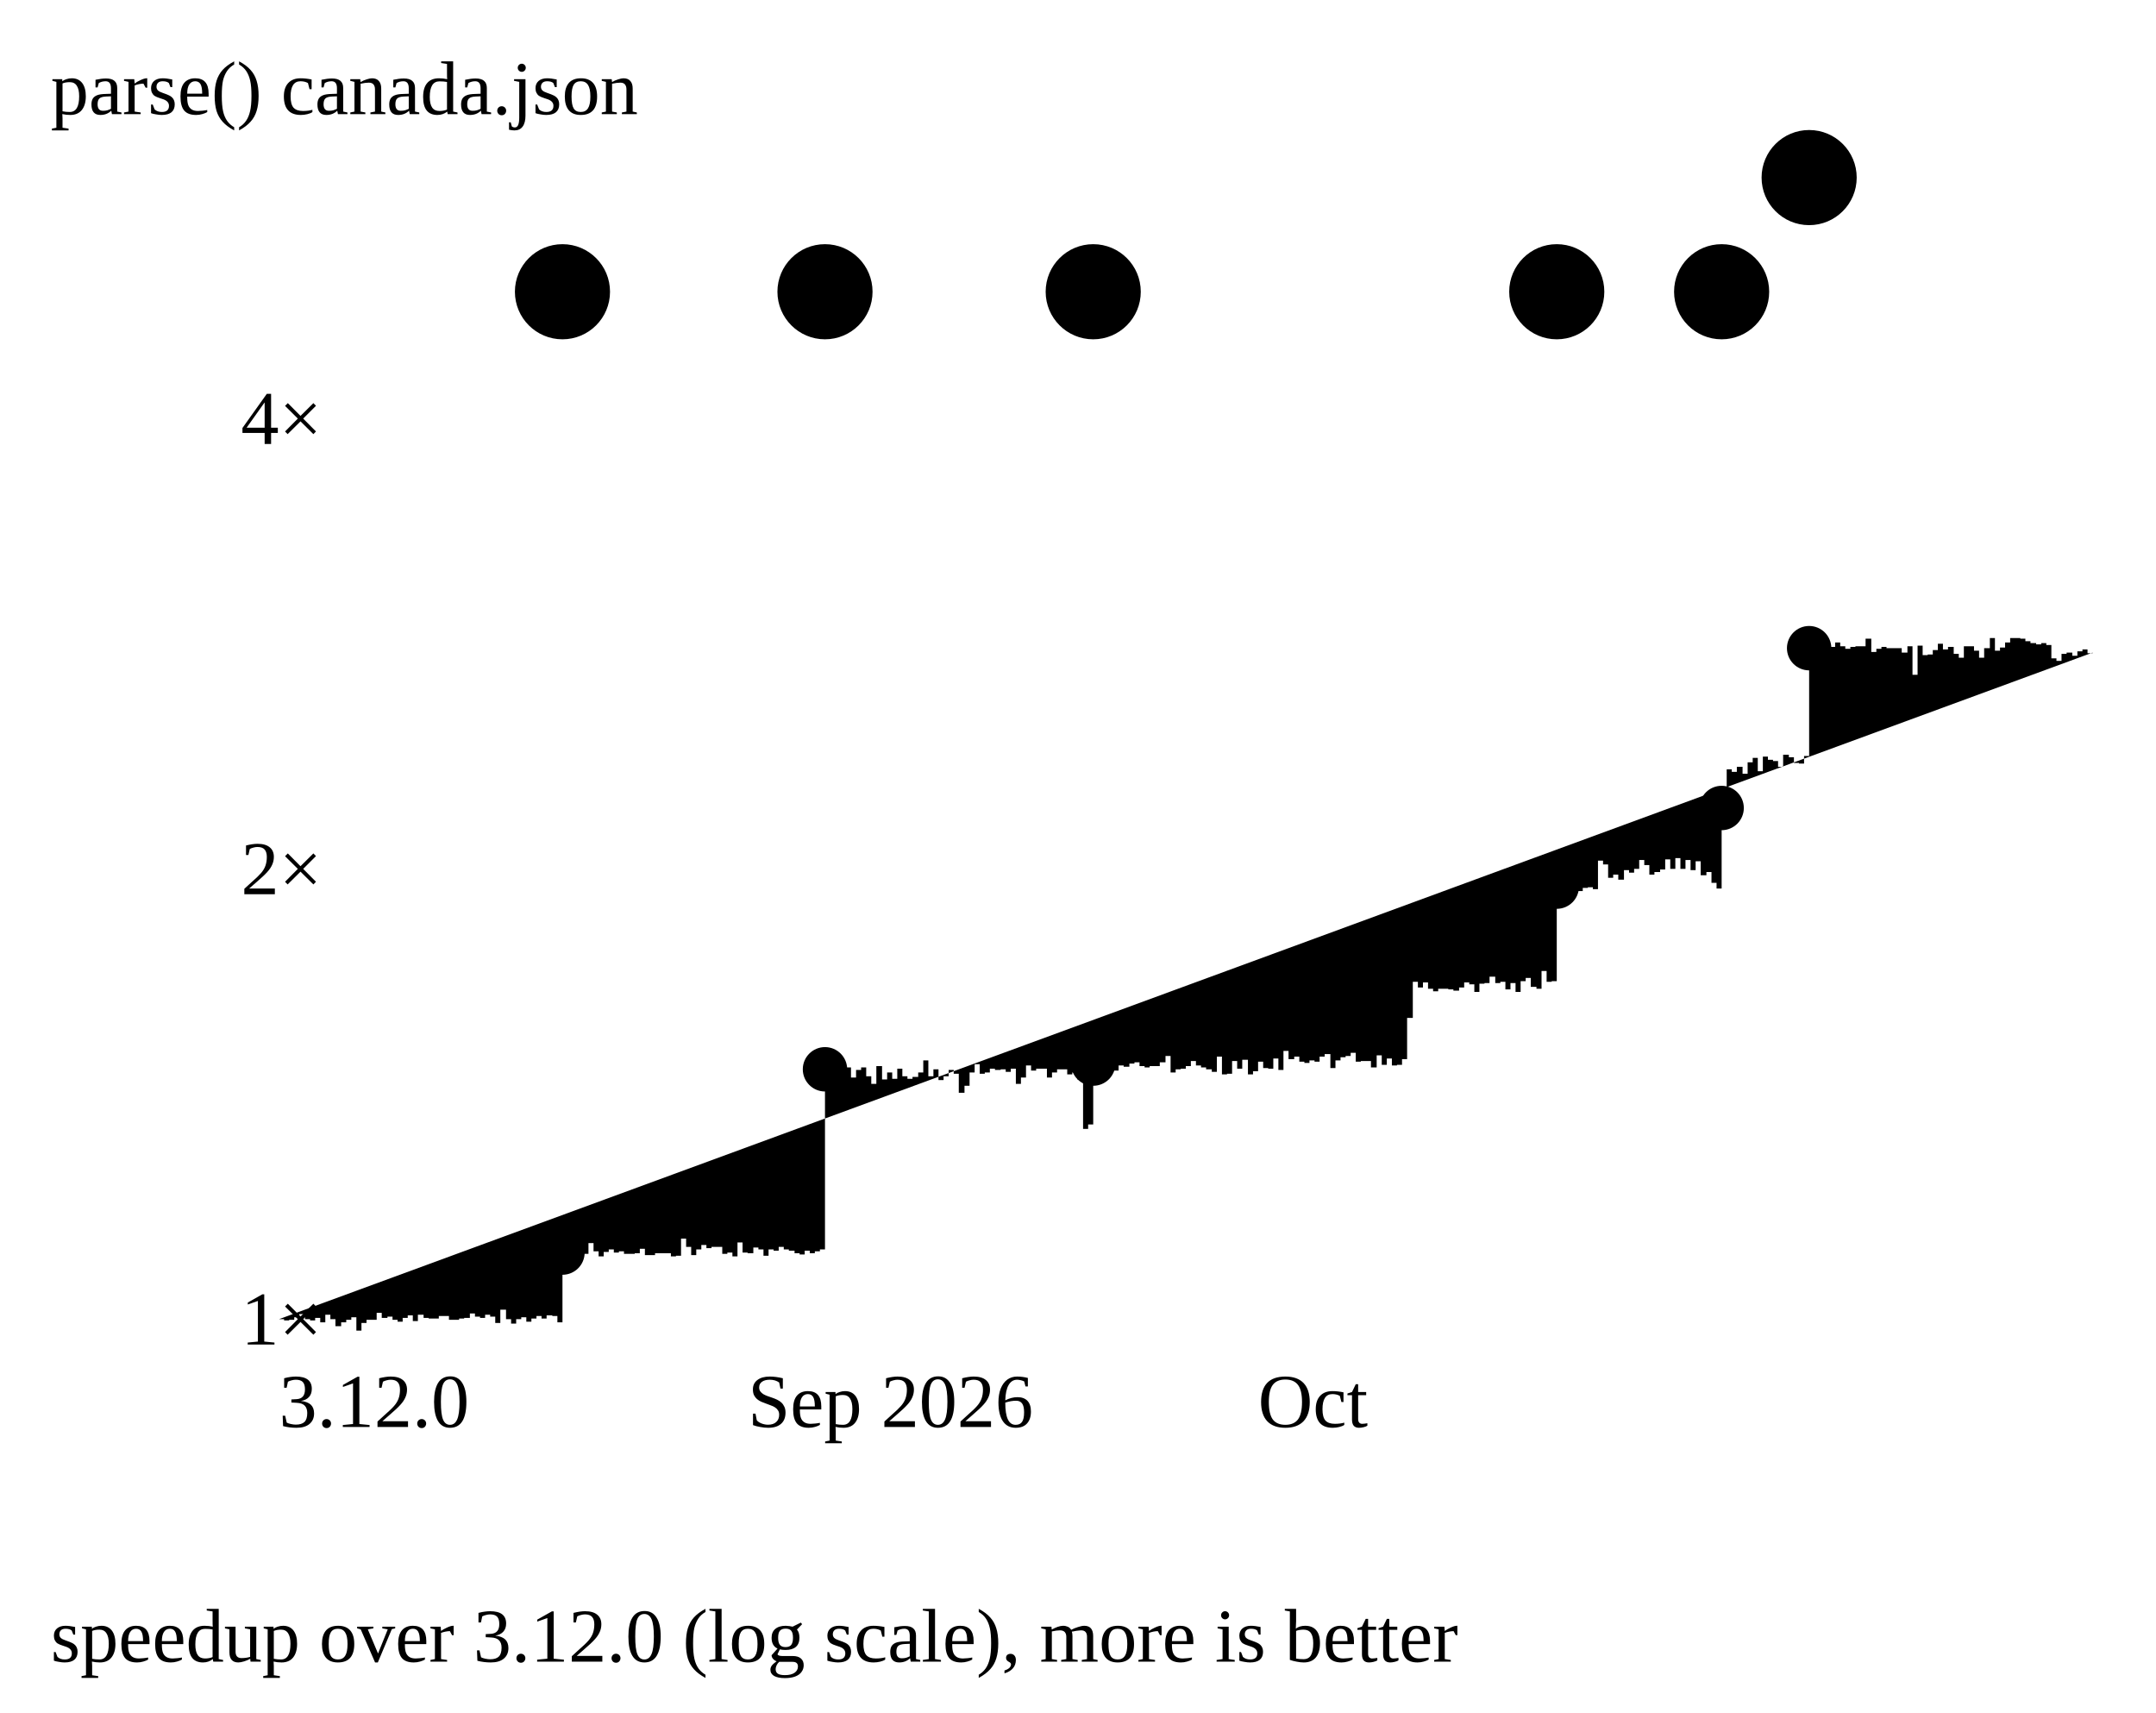
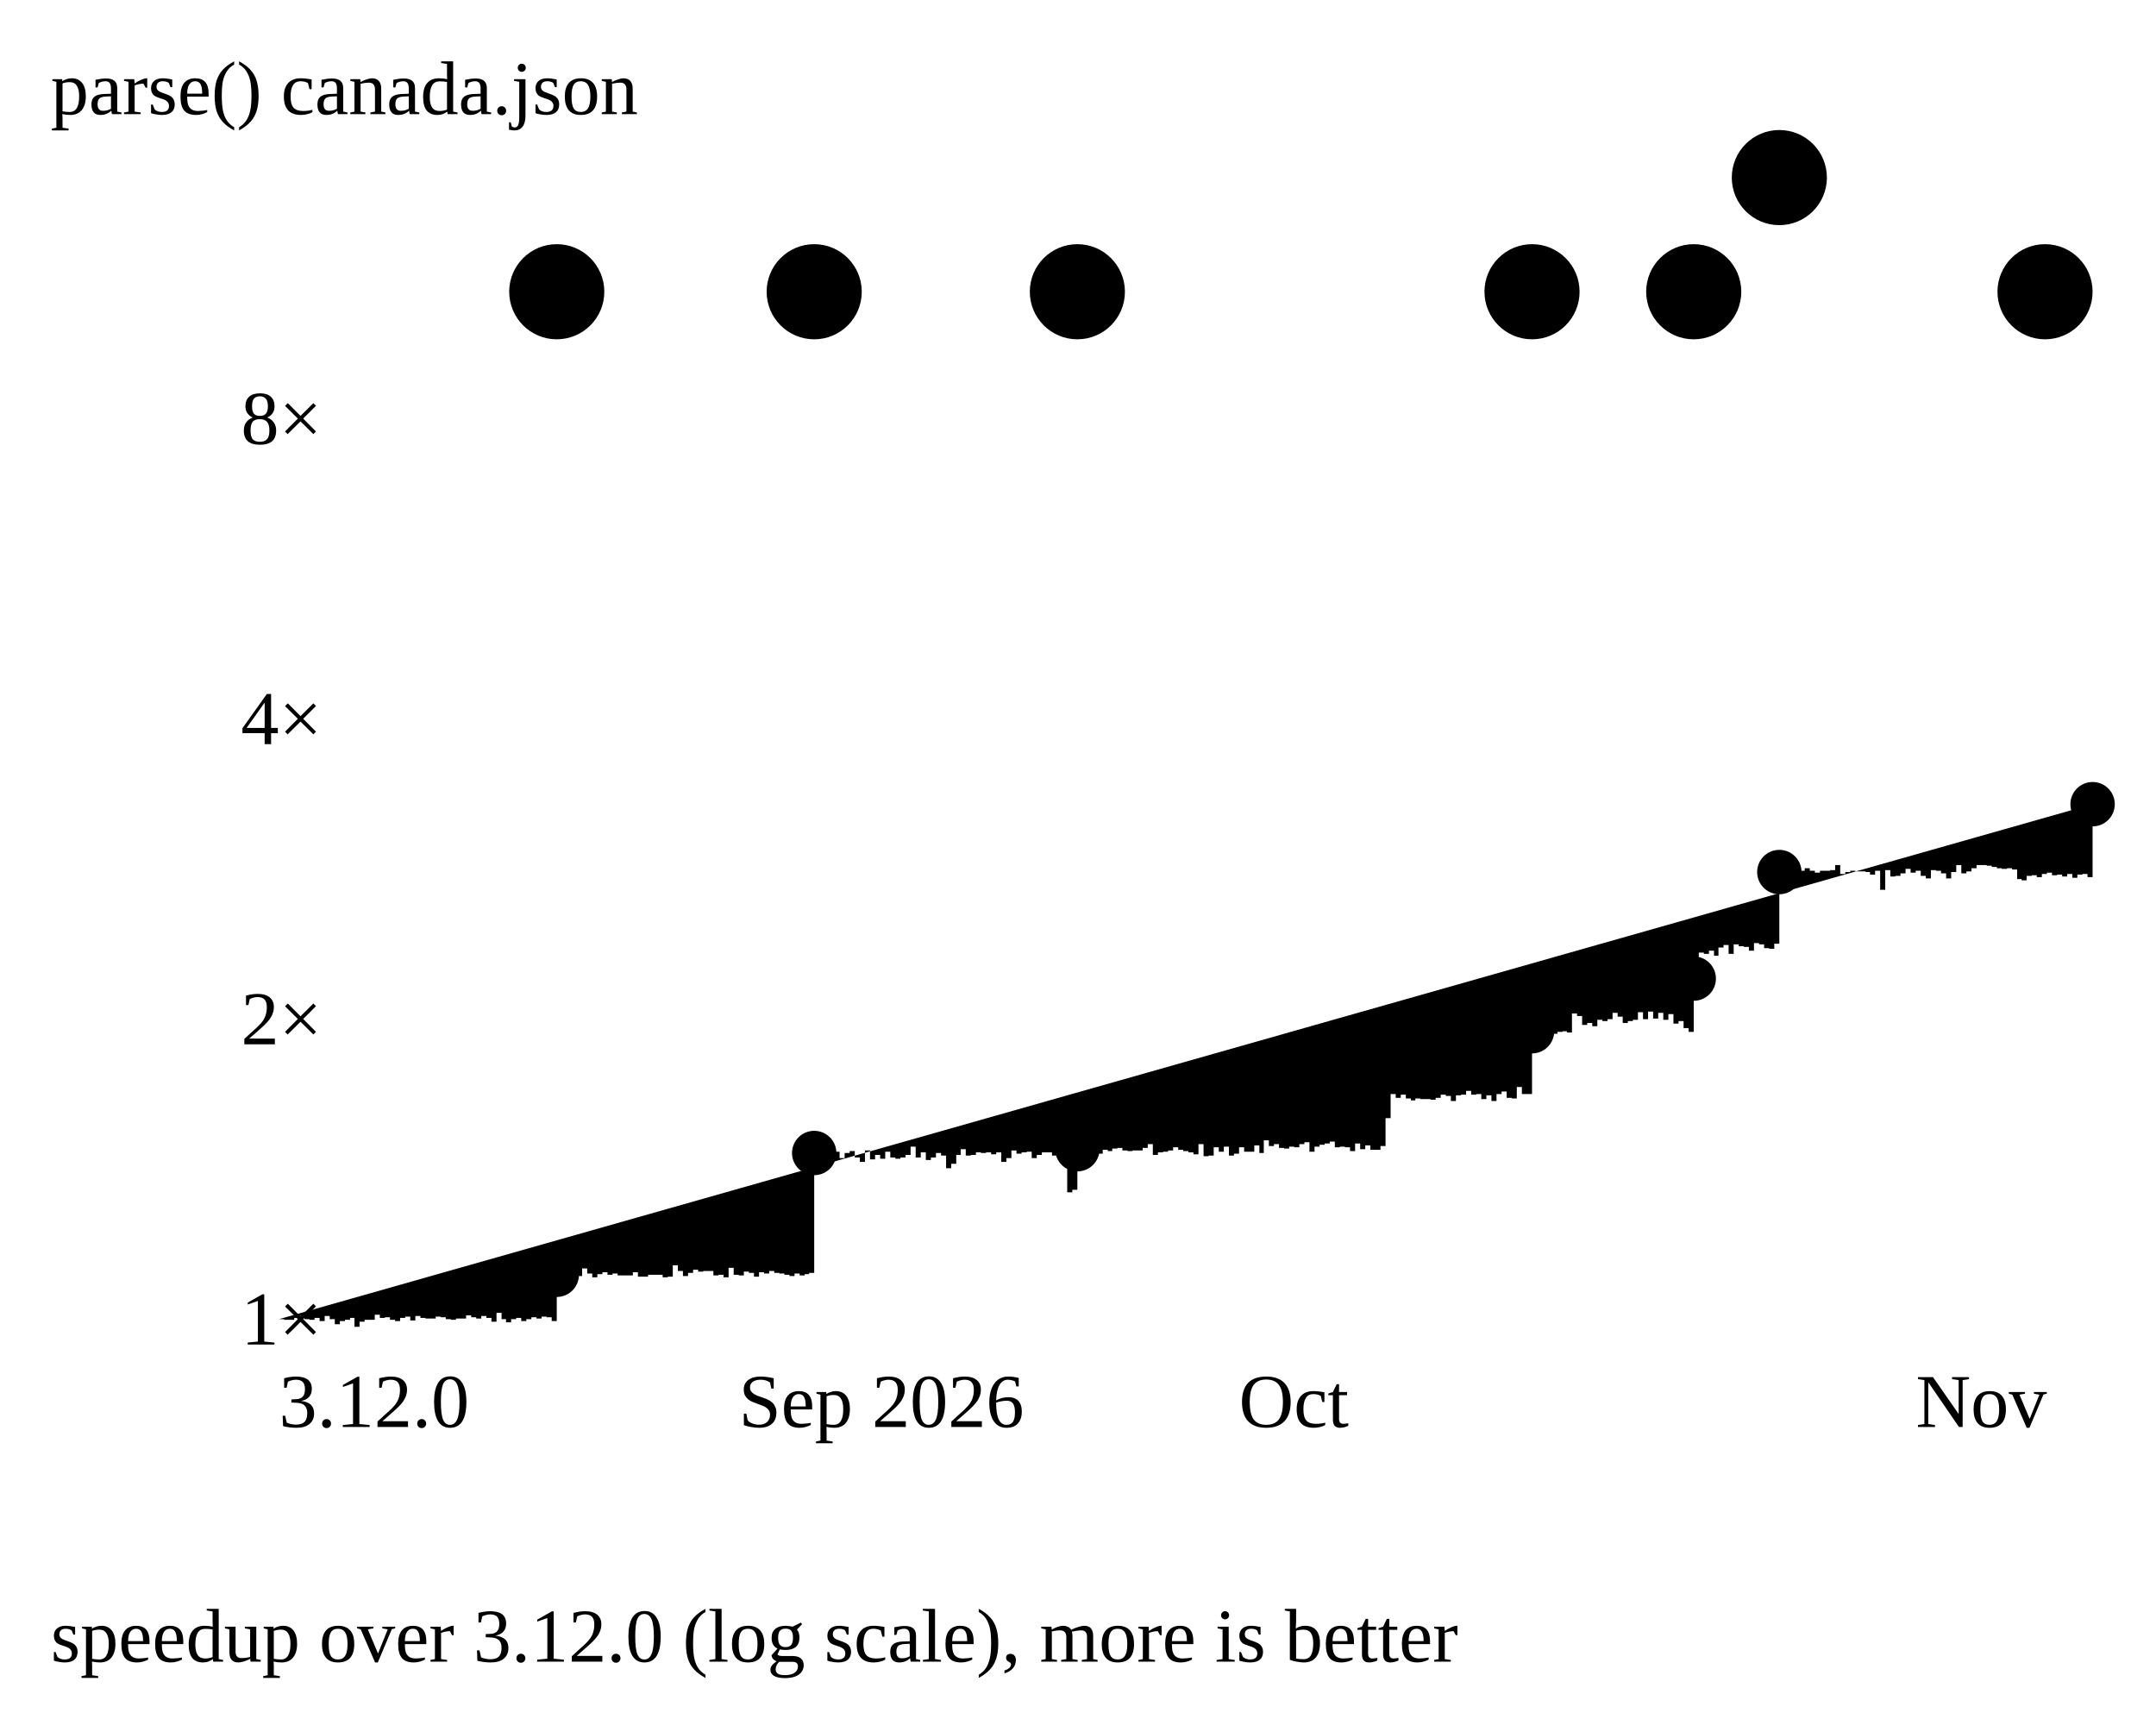
<svg xmlns="http://www.w3.org/2000/svg" class="nj-fig nj-charts nj-charts--timeline" viewBox="0 0 340 270" role="img" aria-labelledby="nj-blog-tl-parse_canada nj-blog-tl-parse_canada-d">
  <text class="nj-charts-panel" x="8" y="18">parse() canada.json</text>
  <line class="nj-charts-grid" x1="44" y1="208" x2="330" y2="208" />
  <text class="nj-charts-tick nj-charts-tick--r" x="38" y="212">1×</text>
-   <line class="nj-charts-grid" x1="44" y1="137" x2="330" y2="137" />
-   <text class="nj-charts-tick nj-charts-tick--r" x="38" y="141">2×</text>
+   <line class="nj-charts-grid" x1="44" y1="160.667" x2="330" y2="160.667" />
+   <text class="nj-charts-tick nj-charts-tick--r" x="38" y="164.667">2×</text>
+   <line class="nj-charts-grid" x1="44" y1="113.333" x2="330" y2="113.333" />
+   <text class="nj-charts-tick nj-charts-tick--r" x="38" y="117.333">4×</text>
  <line class="nj-charts-grid" x1="44" y1="66" x2="330" y2="66" />
-   <text class="nj-charts-tick nj-charts-tick--r" x="38" y="70">4×</text>
+   <text class="nj-charts-tick nj-charts-tick--r" x="38" y="70">8×</text>
  <line class="nj-charts-axis" x1="44" y1="208" x2="44" y2="212" />
  <text class="nj-charts-tick" x="44" y="225">3.12.0</text>
-   <line class="nj-charts-axis" x1="117.938" y1="208" x2="117.938" y2="212" />
-   <text class="nj-charts-tick" x="117.938" y="225">Sep 2026</text>
-   <line class="nj-charts-axis" x1="198.375" y1="208" x2="198.375" y2="212" />
-   <text class="nj-charts-tick" x="198.375" y="225">Oct</text>
-   <polyline class="nj-charts-json" points="44.0,208.0 44.8,208.0 44.8,208.2 45.6,208.2 45.6,208.1 46.4,208.1 46.4,207.7 47.2,207.7 47.2,207.2 48.1,207.2 48.1,208.0 48.9,208.0 48.9,208.2 49.7,208.2 49.7,207.8 50.5,207.8 50.5,208.5 51.3,208.5 51.3,207.3 52.1,207.3 52.1,208.0 52.9,208.0 52.9,209.1 53.8,209.1 53.8,208.5 54.6,208.5 54.6,208.1 55.4,208.1 55.4,207.7 56.2,207.7 56.2,209.8 57.0,209.8 57.0,208.6 57.8,208.6 57.8,208.1 58.6,208.1 58.6,208.1 59.4,208.1 59.4,207.0 60.2,207.0 60.2,207.8 61.1,207.8 61.1,207.6 61.9,207.6 61.9,208.1 62.7,208.1 62.7,208.4 63.5,208.4 63.5,207.8 64.3,207.8 64.3,207.4 65.1,207.4 65.1,208.3 65.9,208.3 65.9,207.3 66.8,207.3 66.8,207.8 67.6,207.8 67.6,207.9 68.4,207.9 68.4,207.9 69.2,207.9 69.2,207.5 70.0,207.5 70.0,207.5 70.8,207.5 70.8,208.1 71.6,208.1 71.6,208.1 72.4,208.1 72.4,207.9 73.2,207.9 73.2,207.8 74.1,207.8 74.1,207.1 74.9,207.1 74.9,207.6 75.7,207.6 75.7,207.8 76.5,207.8 76.5,207.3 77.3,207.3 77.3,207.6 78.1,207.6 78.1,208.6 78.9,208.6 78.9,206.5 79.8,206.5 79.8,208.0 80.6,208.0 80.6,208.7 81.4,208.7 81.4,208.0 82.2,208.0 82.2,207.7 83.0,207.7 83.0,208.4 83.8,208.4 83.8,207.9 84.6,207.9 84.6,207.5 85.4,207.5 85.4,207.9 86.2,207.9 86.2,207.4 87.1,207.4 87.1,207.5 87.9,207.5 87.9,208.5 88.7,208.5 88.7,197.5 89.5,197.5 89.5,197.9 90.3,197.9 90.3,196.9 91.1,196.9 91.1,197.0 91.9,197.0 91.9,197.7 92.8,197.7 92.8,196.0 93.6,196.0 93.6,197.3 94.4,197.3 94.4,198.1 95.2,198.1 95.2,197.4 96.0,197.4 96.0,197.0 96.8,197.0 96.8,197.5 97.6,197.5 97.6,197.3 98.4,197.3 98.4,197.7 99.2,197.7 99.2,197.7 100.1,197.7 100.1,197.6 100.9,197.6 100.9,196.9 101.7,196.9 101.7,197.9 102.5,197.9 102.5,197.9 103.3,197.9 103.3,197.6 104.1,197.6 104.1,197.6 104.9,197.6 104.9,197.6 105.8,197.6 105.8,198.1 106.6,198.1 106.6,198.0 107.4,198.0 107.4,195.3 108.2,195.3 108.2,196.6 109.0,196.6 109.0,197.9 109.8,197.9 109.8,197.0 110.6,197.0 110.6,196.3 111.4,196.3 111.4,196.8 112.2,196.8 112.2,196.6 113.1,196.6 113.1,196.6 113.9,196.6 113.9,197.7 114.7,197.7 114.7,197.5 115.5,197.5 115.5,198.1 116.3,198.1 116.3,195.9 117.1,195.9 117.1,197.5 117.9,197.5 117.9,197.6 118.8,197.6 118.8,196.7 119.6,196.7 119.6,197.0 120.4,197.0 120.4,198.0 121.2,198.0 121.2,197.0 122.0,197.0 122.0,197.2 122.8,197.2 122.8,196.6 123.6,196.6 123.6,197.0 124.4,197.0 124.4,197.2 125.3,197.2 125.3,197.6 126.1,197.6 126.1,197.8 126.9,197.8 126.9,197.2 127.7,197.2 127.7,197.6 128.5,197.6 128.5,197.3 129.3,197.3 129.3,197.0 130.1,197.0 130.1,168.6 130.9,168.6 130.9,169.7 131.8,169.7 131.8,170.1 132.6,170.1 132.6,168.9 133.4,168.9 133.4,168.3 134.2,168.3 134.2,169.9 135.0,169.9 135.0,168.7 135.8,168.7 135.8,168.3 136.6,168.3 136.6,169.7 137.4,169.7 137.4,170.9 138.2,170.9 138.2,168.1 139.1,168.1 139.1,170.2 139.9,170.2 139.9,169.1 140.7,169.1 140.7,170.1 141.5,170.1 141.5,168.5 142.3,168.5 142.3,169.7 143.1,169.7 143.1,170.1 143.9,170.1 143.9,169.8 144.8,169.8 144.8,169.1 145.6,169.1 145.6,167.2 146.4,167.2 146.4,169.7 147.2,169.7 147.2,168.6 148.0,168.6 148.0,170.3 148.8,170.3 148.8,169.7 149.6,169.7 149.6,168.7 150.4,168.7 150.4,169.3 151.2,169.3 151.2,172.3 152.1,172.3 152.1,171.2 152.9,171.2 152.9,169.1 153.7,169.1 153.7,167.8 154.5,167.8 154.5,169.3 155.3,169.3 155.3,169.1 156.1,169.1 156.1,168.5 156.9,168.5 156.9,168.7 157.8,168.7 157.8,168.6 158.6,168.6 158.6,169.0 159.4,169.0 159.4,168.5 160.2,168.5 160.2,170.9 161.0,170.9 161.0,169.9 161.8,169.9 161.8,168.0 162.6,168.0 162.6,168.8 163.4,168.8 163.4,168.5 164.2,168.5 164.2,168.5 165.1,168.5 165.1,169.9 165.9,169.9 165.9,169.1 166.7,169.1 166.7,168.6 167.5,168.6 167.5,168.6 168.3,168.6 168.3,169.4 169.1,169.4 169.1,169.1 169.9,169.1 169.9,170.2 170.8,170.2 170.8,178.0 171.6,178.0 171.6,177.3 172.4,177.3 172.4,167.7 173.2,167.7 173.2,168.5 174.0,168.5 174.0,168.7 174.8,168.7 174.8,168.5 175.6,168.5 175.6,168.8 176.4,168.8 176.4,168.0 177.2,168.0 177.2,168.2 178.1,168.2 178.1,167.7 178.9,167.7 178.9,167.5 179.7,167.5 179.7,168.1 180.5,168.1 180.5,168.3 181.3,168.3 181.3,168.1 182.1,168.1 182.1,168.1 182.9,168.1 182.9,167.5 183.8,167.5 183.8,166.5 184.6,166.5 184.6,169.1 185.4,169.1 185.4,168.6 186.2,168.6 186.2,168.5 187.0,168.5 187.0,168.1 187.8,168.1 187.8,167.3 188.6,167.3 188.6,168.0 189.4,168.0 189.4,168.3 190.2,168.3 190.2,168.6 191.1,168.6 191.1,169.0 191.9,169.0 191.9,166.6 192.7,166.6 192.7,169.4 193.5,169.4 193.5,169.3 194.3,169.3 194.3,167.3 195.1,167.3 195.1,168.5 195.9,168.5 195.9,167.1 196.8,167.1 196.8,169.4 197.6,169.4 197.6,168.9 198.4,168.9 198.4,167.4 199.2,167.4 199.2,168.4 200.0,168.4 200.0,168.5 200.8,168.5 200.8,166.9 201.6,166.9 201.6,168.7 202.4,168.7 202.4,165.7 203.2,165.7 203.2,167.0 204.1,167.0 204.1,166.6 204.9,166.6 204.9,167.4 205.7,167.4 205.7,167.6 206.5,167.6 206.5,167.2 207.3,167.2 207.3,167.4 208.1,167.4 208.1,166.6 208.9,166.6 208.9,166.2 209.8,166.2 209.8,168.4 210.6,168.4 210.6,167.2 211.4,167.2 211.4,166.7 212.2,166.7 212.2,166.5 213.0,166.5 213.0,166.0 213.8,166.0 213.8,167.4 214.6,167.4 214.6,167.3 215.4,167.3 215.4,167.3 216.2,167.3 216.2,168.3 217.1,168.3 217.1,166.4 217.9,166.4 217.9,167.9 218.7,167.9 218.7,166.9 219.5,166.9 219.5,168.0 220.3,168.0 220.3,167.9 221.1,167.9 221.1,167.0 221.9,167.0 221.9,160.5 222.8,160.5 222.8,154.8 223.6,154.8 223.6,155.7 224.4,155.7 224.4,154.9 225.2,154.9 225.2,155.9 226.0,155.9 226.0,156.3 226.8,156.3 226.8,155.9 227.6,155.9 227.6,155.9 228.4,155.9 228.4,156.0 229.2,156.0 229.2,156.2 230.1,156.2 230.1,155.7 230.9,155.7 230.9,154.9 231.7,154.9 231.7,155.2 232.5,155.2 232.5,156.4 233.3,156.4 233.3,155.1 234.1,155.1 234.1,155.0 234.9,155.0 234.9,154.0 235.8,154.0 235.8,155.0 236.6,155.0 236.6,154.8 237.4,154.8 237.4,156.0 238.2,156.0 238.2,155.0 239.0,155.0 239.0,156.4 239.8,156.4 239.8,154.7 240.6,154.7 240.6,154.2 241.4,154.2 241.4,155.6 242.3,155.6 242.3,155.9 243.1,155.9 243.1,153.1 243.9,153.1 243.9,154.8 244.7,154.8 244.7,154.7 245.5,154.7 245.5,139.8 246.3,139.8 246.3,139.2 247.1,139.2 247.1,140.2 247.9,140.2 247.9,139.7 248.8,139.7 248.8,140.5 249.6,140.5 249.6,140.0 250.4,140.0 250.4,139.9 251.2,139.9 251.2,140.2 252.0,140.2 252.0,135.7 252.8,135.7 252.8,136.3 253.6,136.3 253.6,138.4 254.4,138.4 254.4,137.9 255.2,137.9 255.2,138.7 256.1,138.7 256.1,137.2 256.9,137.2 256.9,137.6 257.7,137.6 257.7,137.0 258.5,137.0 258.5,135.6 259.3,135.6 259.3,136.4 260.1,136.4 260.1,137.9 260.9,137.9 260.9,137.5 261.8,137.5 261.8,137.1 262.6,137.1 262.6,135.5 263.4,135.5 263.4,137.0 264.2,137.0 264.2,135.3 265.0,135.3 265.0,137.0 265.8,137.0 265.8,135.6 266.6,135.6 266.6,137.2 267.4,137.2 267.4,135.8 268.2,135.8 268.2,138.0 269.1,138.0 269.1,137.5 269.9,137.5 269.9,139.2 270.7,139.2 270.7,140.1 271.5,140.1 271.5,127.4 272.3,127.4 272.3,121.3 273.1,121.3 273.1,121.7 273.9,121.7 273.9,120.9 274.8,120.9 274.8,122.0 275.6,122.0 275.6,120.2 276.4,120.2 276.4,119.5 277.2,119.5 277.2,121.6 278.0,121.6 278.0,119.3 278.8,119.3 278.8,119.8 279.6,119.8 279.6,120.0 280.4,120.0 280.4,120.9 281.2,120.9 281.2,119.0 282.1,119.0 282.1,119.4 282.9,119.4 282.9,120.3 283.7,120.3 283.7,120.4 284.5,120.4 284.5,119.2 285.3,119.2 285.3,102.2 286.1,102.2 286.1,102.4 286.9,102.4 286.9,102.2 287.8,102.2 287.8,102.4 288.6,102.4 288.6,102.0 289.4,102.0 289.4,101.3 290.2,101.3 290.2,101.9 291.0,101.9 291.0,102.3 291.8,102.3 291.8,102.0 292.6,102.0 292.6,101.9 293.4,101.9 293.4,101.9 294.2,101.9 294.2,100.7 295.1,100.7 295.1,102.8 295.9,102.8 295.9,102.3 296.7,102.3 296.7,102.0 297.5,102.0 297.5,102.2 298.3,102.2 298.3,102.2 299.1,102.2 299.1,102.2 299.9,102.2 299.9,102.9 300.8,102.9 300.8,101.9 301.6,101.9 301.6,106.4 302.4,106.4 302.4,101.8 303.2,101.8 303.2,103.3 304.0,103.3 304.0,103.2 304.8,103.2 304.8,102.5 305.6,102.5 305.6,101.5 306.4,101.5 306.4,102.4 307.2,102.4 307.2,102.0 308.1,102.0 308.1,103.1 308.9,103.1 308.9,103.7 309.7,103.7 309.7,101.9 310.5,101.9 310.5,101.9 311.3,101.9 311.3,102.6 312.1,102.6 312.1,103.7 312.9,103.7 312.9,102.2 313.8,102.2 313.8,100.6 314.6,100.6 314.6,102.6 315.4,102.6 315.4,102.1 316.2,102.1 316.2,101.3 317.0,101.3 317.0,100.6 317.8,100.6 317.8,100.6 318.6,100.6 318.6,100.7 319.4,100.7 319.4,101.1 320.2,101.1 320.2,101.4 321.1,101.4 321.1,101.6 321.9,101.6 321.9,101.4 322.7,101.4 322.7,101.7 323.5,101.7 323.5,103.8 324.3,103.8 324.3,104.2 325.1,104.2 325.1,103.1 325.9,103.1 325.9,102.9 326.8,102.9 326.8,103.4 327.6,103.4 327.6,102.7 328.4,102.7 328.4,102.4 329.2,102.4 329.2,103.0 330.0,103.0 330.0,102.9" />
-   <circle class="nj-charts-json-dot" cx="88.7" cy="197.5" r="3.5" />
-   <line class="nj-charts-grid" stroke-dasharray="2 2" x1="88.7" y1="54.0" x2="88.7" y2="192.5" />
-   <circle class="nj-theme-dot" cx="88.7" cy="46.0" r="7.5" />
-   <text class="nj-theme-num" x="88.7" y="50.0" text-anchor="middle">4</text>
-   <circle class="nj-charts-json-dot" cx="130.1" cy="168.6" r="3.5" />
-   <line class="nj-charts-grid" stroke-dasharray="2 2" x1="130.1" y1="54.0" x2="130.1" y2="163.6" />
-   <circle class="nj-theme-dot" cx="130.1" cy="46.0" r="7.5" />
-   <text class="nj-theme-num" x="130.1" y="50.0" text-anchor="middle">1</text>
-   <circle class="nj-charts-json-dot" cx="172.4" cy="167.7" r="3.5" />
-   <line class="nj-charts-grid" stroke-dasharray="2 2" x1="172.4" y1="54.0" x2="172.4" y2="162.7" />
-   <circle class="nj-theme-dot" cx="172.4" cy="46.0" r="7.5" />
-   <text class="nj-theme-num" x="172.4" y="50.0" text-anchor="middle">3</text>
-   <circle class="nj-charts-json-dot" cx="245.5" cy="139.8" r="3.5" />
-   <line class="nj-charts-grid" stroke-dasharray="2 2" x1="245.5" y1="54.0" x2="245.5" y2="134.8" />
-   <circle class="nj-theme-dot" cx="245.5" cy="46.0" r="7.5" />
-   <text class="nj-theme-num" x="245.5" y="50.0" text-anchor="middle">3</text>
-   <circle class="nj-charts-json-dot" cx="271.5" cy="127.4" r="3.5" />
-   <line class="nj-charts-grid" stroke-dasharray="2 2" x1="271.5" y1="54.0" x2="271.5" y2="122.4" />
-   <circle class="nj-theme-dot" cx="271.5" cy="46.0" r="7.5" />
-   <text class="nj-theme-num" x="271.5" y="50.0" text-anchor="middle">3</text>
-   <circle class="nj-charts-json-dot" cx="285.3" cy="102.2" r="3.5" />
-   <line class="nj-charts-grid" stroke-dasharray="2 2" x1="285.3" y1="36.0" x2="285.3" y2="97.2" />
-   <circle class="nj-theme-dot" cx="285.3" cy="28.0" r="7.5" />
-   <text class="nj-theme-num" x="285.3" y="32.0" text-anchor="middle">4</text>
+   <line class="nj-charts-axis" x1="116.496" y1="208" x2="116.496" y2="212" />
+   <text class="nj-charts-tick" x="116.496" y="225">Sep 2026</text>
+   <line class="nj-charts-axis" x1="195.365" y1="208" x2="195.365" y2="212" />
+   <text class="nj-charts-tick" x="195.365" y="225">Oct</text>
+   <line class="nj-charts-axis" x1="302.117" y1="208" x2="302.117" y2="212" />
+   <text class="nj-charts-tick" x="302.117" y="225">Nov</text>
+   <polyline class="nj-charts-json" points="44.0,208.0 44.8,208.0 44.8,208.1 45.6,208.1 45.6,208.1 46.4,208.1 46.4,207.8 47.2,207.8 47.2,207.5 48.0,207.5 48.0,208.0 48.8,208.0 48.8,208.1 49.6,208.1 49.6,207.8 50.4,207.8 50.4,208.3 51.2,208.3 51.2,207.5 52.0,207.5 52.0,208.0 52.8,208.0 52.8,208.8 53.6,208.8 53.6,208.3 54.4,208.3 54.4,208.1 55.2,208.1 55.2,207.8 55.9,207.8 55.9,209.2 56.7,209.2 56.7,208.4 57.5,208.4 57.5,208.1 58.3,208.1 58.3,208.1 59.1,208.1 59.1,207.3 59.9,207.3 59.9,207.8 60.7,207.8 60.7,207.7 61.5,207.7 61.5,208.1 62.3,208.1 62.3,208.3 63.1,208.3 63.1,207.8 63.9,207.8 63.9,207.6 64.7,207.6 64.7,208.2 65.5,208.2 65.5,207.5 66.3,207.5 66.3,207.8 67.1,207.8 67.1,207.9 67.9,207.9 67.9,207.9 68.7,207.9 68.7,207.6 69.5,207.6 69.5,207.7 70.3,207.7 70.3,208.0 71.1,208.0 71.1,208.1 71.9,208.1 71.9,207.9 72.7,207.9 72.7,207.9 73.5,207.9 73.5,207.4 74.3,207.4 74.3,207.7 75.1,207.7 75.1,207.9 75.9,207.9 75.9,207.5 76.7,207.5 76.7,207.8 77.5,207.8 77.5,208.4 78.3,208.4 78.3,207.0 79.1,207.0 79.1,208.0 79.8,208.0 79.8,208.5 80.6,208.5 80.6,208.0 81.4,208.0 81.4,207.8 82.2,207.8 82.2,208.3 83.0,208.3 83.0,208.0 83.8,208.0 83.8,207.7 84.6,207.7 84.6,207.9 85.4,207.9 85.4,207.6 86.2,207.6 86.2,207.7 87.0,207.7 87.0,208.3 87.8,208.3 87.8,201.0 88.6,201.0 88.6,201.3 89.4,201.3 89.4,200.6 90.2,200.6 90.2,200.7 91.0,200.7 91.0,201.2 91.8,201.2 91.8,200.0 92.6,200.0 92.6,200.8 93.4,200.8 93.4,201.4 94.2,201.4 94.2,200.9 95.0,200.9 95.0,200.6 95.8,200.6 95.8,201.0 96.6,201.0 96.6,200.8 97.4,200.8 97.4,201.1 98.2,201.1 98.2,201.1 99.0,201.1 99.0,201.1 99.8,201.1 99.8,200.6 100.6,200.6 100.6,201.3 101.4,201.3 101.4,201.3 102.2,201.3 102.2,201.0 103.0,201.0 103.0,201.0 103.7,201.0 103.7,201.0 104.5,201.0 104.5,201.4 105.3,201.4 105.3,201.3 106.1,201.3 106.1,199.5 106.9,199.5 106.9,200.4 107.7,200.4 107.7,201.2 108.5,201.2 108.5,200.7 109.3,200.7 109.3,200.2 110.1,200.2 110.1,200.5 110.9,200.5 110.9,200.4 111.7,200.4 111.7,200.4 112.5,200.4 112.5,201.1 113.3,201.1 113.3,201.0 114.1,201.0 114.1,201.4 114.9,201.4 114.9,199.9 115.7,199.9 115.7,201.0 116.5,201.0 116.5,201.1 117.3,201.1 117.3,200.5 118.1,200.5 118.1,200.7 118.9,200.7 118.9,201.3 119.7,201.3 119.7,200.6 120.5,200.6 120.5,200.8 121.3,200.8 121.3,200.4 122.1,200.4 122.1,200.7 122.9,200.7 122.9,200.8 123.7,200.8 123.7,201.0 124.5,201.0 124.5,201.2 125.3,201.2 125.3,200.8 126.1,200.8 126.1,201.1 126.9,201.1 126.9,200.9 127.6,200.9 127.6,200.7 128.4,200.7 128.4,181.8 129.2,181.8 129.2,182.4 130.0,182.4 130.0,182.8 130.8,182.8 130.8,181.9 131.6,181.9 131.6,181.6 132.4,181.6 132.4,182.6 133.2,182.6 133.2,181.8 134.0,181.8 134.0,181.5 134.8,181.5 134.8,182.5 135.6,182.5 135.6,183.2 136.4,183.2 136.4,181.4 137.2,181.4 137.2,182.8 138.0,182.8 138.0,182.1 138.8,182.1 138.8,182.7 139.6,182.7 139.6,181.6 140.4,181.6 140.4,182.5 141.2,182.5 141.2,182.7 142.0,182.7 142.0,182.5 142.8,182.5 142.8,182.1 143.6,182.1 143.6,180.8 144.4,180.8 144.4,182.5 145.2,182.5 145.2,181.7 146.0,181.7 146.0,182.9 146.8,182.9 146.8,182.5 147.6,182.5 147.6,181.8 148.4,181.8 148.4,182.2 149.2,182.2 149.2,184.2 150.0,184.2 150.0,183.5 150.8,183.5 150.8,182.1 151.5,182.1 151.5,181.2 152.3,181.2 152.3,182.2 153.1,182.2 153.1,182.1 153.9,182.1 153.9,181.7 154.7,181.7 154.7,181.8 155.5,181.8 155.5,181.7 156.3,181.7 156.3,182.0 157.1,182.0 157.1,181.7 157.9,181.7 157.9,183.2 158.7,183.2 158.7,182.6 159.5,182.6 159.5,181.4 160.3,181.4 160.3,181.9 161.1,181.9 161.1,181.7 161.9,181.7 161.9,181.6 162.7,181.6 162.7,182.6 163.5,182.6 163.5,182.1 164.3,182.1 164.3,181.7 165.1,181.7 165.1,181.7 165.9,181.7 165.9,182.2 166.7,182.2 166.7,182.0 167.5,182.0 167.5,182.8 168.3,182.8 168.3,188.0 169.1,188.0 169.1,187.6 169.9,187.6 169.9,181.2 170.7,181.2 170.7,181.7 171.5,181.7 171.5,181.8 172.3,181.8 172.3,181.6 173.1,181.6 173.1,181.9 173.9,181.9 173.9,181.3 174.7,181.3 174.7,181.5 175.4,181.5 175.4,181.1 176.2,181.1 176.2,181.0 177.0,181.0 177.0,181.4 177.8,181.4 177.8,181.5 178.6,181.5 178.6,181.4 179.4,181.4 179.4,181.4 180.2,181.4 180.2,181.0 181.0,181.0 181.0,180.4 181.8,180.4 181.8,182.1 182.6,182.1 182.6,181.7 183.4,181.7 183.4,181.6 184.2,181.6 184.2,181.4 185.0,181.4 185.0,180.9 185.8,180.9 185.8,181.3 186.6,181.3 186.6,181.5 187.4,181.5 187.4,181.7 188.2,181.7 188.2,182.0 189.0,182.0 189.0,180.4 189.8,180.4 189.8,182.3 190.6,182.3 190.6,182.2 191.4,182.2 191.4,180.9 192.2,180.9 192.2,181.6 193.0,181.6 193.0,180.8 193.8,180.8 193.8,182.2 194.6,182.2 194.6,181.9 195.4,181.9 195.4,180.9 196.2,180.9 196.2,181.6 197.0,181.6 197.0,181.6 197.8,181.6 197.8,180.6 198.6,180.6 198.6,181.8 199.3,181.8 199.3,179.8 200.1,179.8 200.1,180.7 200.9,180.7 200.9,180.4 201.7,180.4 201.7,181.0 202.5,181.0 202.5,181.1 203.3,181.1 203.3,180.8 204.1,180.8 204.1,180.9 204.9,180.9 204.9,180.4 205.7,180.4 205.7,180.1 206.5,180.1 206.5,181.6 207.3,181.6 207.3,180.8 208.1,180.8 208.1,180.5 208.9,180.5 208.9,180.3 209.7,180.3 209.7,180.0 210.5,180.0 210.5,180.9 211.3,180.9 211.3,180.8 212.1,180.8 212.1,180.9 212.9,180.9 212.9,181.5 213.7,181.5 213.7,180.3 214.5,180.3 214.5,181.2 215.3,181.2 215.3,180.6 216.1,180.6 216.1,181.3 216.9,181.3 216.9,181.3 217.7,181.3 217.7,180.7 218.5,180.7 218.5,176.3 219.3,176.3 219.3,172.5 220.1,172.5 220.1,173.1 220.9,173.1 220.9,172.6 221.7,172.6 221.7,173.2 222.5,173.2 222.5,173.5 223.2,173.5 223.2,173.2 224.0,173.2 224.0,173.3 224.8,173.3 224.8,173.3 225.6,173.3 225.6,173.4 226.4,173.4 226.4,173.1 227.2,173.1 227.2,172.6 228.0,172.6 228.0,172.8 228.8,172.8 228.8,173.6 229.6,173.6 229.6,172.7 230.4,172.7 230.4,172.6 231.2,172.6 231.2,172.0 232.0,172.0 232.0,172.6 232.8,172.6 232.8,172.5 233.6,172.5 233.6,173.3 234.4,173.3 234.4,172.7 235.2,172.7 235.2,173.6 236.0,173.6 236.0,172.5 236.8,172.5 236.8,172.1 237.6,172.1 237.6,173.1 238.4,173.1 238.4,173.2 239.2,173.2 239.2,171.4 240.0,171.4 240.0,172.5 240.8,172.5 240.8,172.5 241.6,172.5 241.6,162.6 242.4,162.6 242.4,162.1 243.2,162.1 243.2,162.8 244.0,162.8 244.0,162.5 244.8,162.5 244.8,163.0 245.6,163.0 245.6,162.7 246.4,162.7 246.4,162.6 247.1,162.6 247.1,162.8 247.9,162.8 247.9,159.8 248.7,159.8 248.7,160.2 249.5,160.2 249.5,161.6 250.3,161.6 250.3,161.3 251.1,161.3 251.1,161.8 251.9,161.8 251.9,160.8 252.7,160.8 252.7,161.0 253.5,161.0 253.5,160.7 254.3,160.7 254.3,159.7 255.1,159.7 255.1,160.3 255.9,160.3 255.9,161.3 256.7,161.3 256.7,161.0 257.5,161.0 257.5,160.8 258.3,160.8 258.3,159.6 259.1,159.6 259.1,160.7 259.9,160.7 259.9,159.5 260.7,159.5 260.7,160.6 261.5,160.6 261.5,159.7 262.3,159.7 262.3,160.8 263.1,160.8 263.1,159.9 263.9,159.9 263.9,161.4 264.7,161.4 264.7,161.0 265.5,161.0 265.5,162.1 266.3,162.1 266.3,162.7 267.1,162.7 267.1,154.3 267.9,154.3 267.9,150.2 268.7,150.2 268.7,150.4 269.5,150.4 269.5,149.9 270.3,149.9 270.3,150.7 271.0,150.7 271.0,149.4 271.8,149.4 271.8,149.0 272.6,149.0 272.6,150.4 273.4,150.4 273.4,148.9 274.2,148.9 274.2,149.2 275.0,149.2 275.0,149.3 275.8,149.3 275.8,149.9 276.6,149.9 276.6,148.7 277.4,148.7 277.4,148.9 278.2,148.9 278.2,149.5 279.0,149.5 279.0,149.6 279.8,149.6 279.8,148.8 280.6,148.8 280.6,137.5 281.4,137.5 281.4,137.6 282.2,137.6 282.2,137.4 283.0,137.4 283.0,137.6 283.8,137.6 283.8,137.3 284.6,137.3 284.6,136.9 285.4,136.9 285.4,137.3 286.2,137.3 286.2,137.6 287.0,137.6 287.0,137.3 287.8,137.3 287.8,137.3 288.6,137.3 288.6,137.2 289.4,137.2 289.4,136.4 290.2,136.4 290.2,137.8 291.0,137.8 291.0,137.5 291.8,137.5 291.8,137.3 292.6,137.3 292.6,137.4 293.4,137.4 293.4,137.4 294.2,137.4 294.2,137.5 294.9,137.5 294.9,137.9 295.7,137.9 295.7,137.3 296.5,137.3 296.5,140.3 297.3,140.3 297.3,137.2 298.1,137.2 298.1,138.2 298.9,138.2 298.9,138.1 299.7,138.1 299.7,137.7 300.5,137.7 300.5,137.0 301.3,137.0 301.3,137.6 302.1,137.6 302.1,137.3 302.9,137.3 302.9,138.1 303.7,138.1 303.7,138.5 304.5,138.5 304.5,137.2 305.3,137.2 305.3,137.3 306.1,137.3 306.1,137.7 306.9,137.7 306.9,138.5 307.7,138.5 307.7,137.5 308.5,137.5 308.5,136.4 309.3,136.4 309.3,137.7 310.1,137.7 310.1,137.4 310.9,137.4 310.9,136.9 311.7,136.9 311.7,136.4 312.5,136.4 312.5,136.4 313.3,136.4 313.3,136.5 314.1,136.5 314.1,136.7 314.9,136.7 314.9,136.9 315.7,136.9 315.7,137.0 316.5,137.0 316.5,136.9 317.3,136.9 317.3,137.1 318.1,137.1 318.1,138.6 318.8,138.6 318.8,138.8 319.6,138.8 319.6,138.1 320.4,138.1 320.4,138.0 321.2,138.0 321.2,138.3 322.0,138.3 322.0,137.8 322.8,137.8 322.8,137.6 323.6,137.6 323.6,138.0 324.4,138.0 324.4,137.9 325.2,137.9 325.2,138.2 326.0,138.2 326.0,137.8 326.8,137.8 326.8,138.4 327.6,138.4 327.6,137.9 328.4,137.9 328.4,137.8 329.2,137.8 329.2,138.3 330.0,138.3 330.0,126.8" />
+   <circle class="nj-charts-json-dot" cx="87.8" cy="201.0" r="3.5" />
+   <line class="nj-charts-grid" stroke-dasharray="2 2" x1="87.8" y1="54.0" x2="87.8" y2="196.0" />
+   <circle class="nj-theme-dot" cx="87.8" cy="46.0" r="7.5" />
+   <text class="nj-theme-num" x="87.8" y="50.0" text-anchor="middle">4</text>
+   <circle class="nj-charts-json-dot" cx="128.4" cy="181.8" r="3.5" />
+   <line class="nj-charts-grid" stroke-dasharray="2 2" x1="128.4" y1="54.0" x2="128.4" y2="176.8" />
+   <circle class="nj-theme-dot" cx="128.4" cy="46.0" r="7.5" />
+   <text class="nj-theme-num" x="128.4" y="50.0" text-anchor="middle">1</text>
+   <circle class="nj-charts-json-dot" cx="169.9" cy="181.2" r="3.5" />
+   <line class="nj-charts-grid" stroke-dasharray="2 2" x1="169.9" y1="54.0" x2="169.9" y2="176.2" />
+   <circle class="nj-theme-dot" cx="169.9" cy="46.0" r="7.5" />
+   <text class="nj-theme-num" x="169.9" y="50.0" text-anchor="middle">3</text>
+   <circle class="nj-charts-json-dot" cx="241.6" cy="162.6" r="3.5" />
+   <line class="nj-charts-grid" stroke-dasharray="2 2" x1="241.6" y1="54.0" x2="241.6" y2="157.6" />
+   <circle class="nj-theme-dot" cx="241.6" cy="46.0" r="7.5" />
+   <text class="nj-theme-num" x="241.6" y="50.0" text-anchor="middle">3</text>
+   <circle class="nj-charts-json-dot" cx="267.1" cy="154.3" r="3.5" />
+   <line class="nj-charts-grid" stroke-dasharray="2 2" x1="267.1" y1="54.0" x2="267.1" y2="149.3" />
+   <circle class="nj-theme-dot" cx="267.1" cy="46.0" r="7.5" />
+   <text class="nj-theme-num" x="267.1" y="50.0" text-anchor="middle">3</text>
+   <circle class="nj-charts-json-dot" cx="280.6" cy="137.5" r="3.5" />
+   <line class="nj-charts-grid" stroke-dasharray="2 2" x1="280.6" y1="36.0" x2="280.6" y2="132.5" />
+   <circle class="nj-theme-dot" cx="280.6" cy="28.0" r="7.5" />
+   <text class="nj-theme-num" x="280.6" y="32.0" text-anchor="middle">4</text>
+   <circle class="nj-charts-json-dot" cx="330.0" cy="126.8" r="3.5" />
+   <line class="nj-charts-grid" stroke-dasharray="2 2" x1="330.0" y1="54.0" x2="330.0" y2="121.8" />
+   <circle class="nj-theme-dot" cx="322.5" cy="46.0" r="7.5" />
+   <text class="nj-theme-num" x="322.5" y="50.0" text-anchor="middle">1</text>
  <line class="nj-charts-axis" x1="44" y1="208" x2="330" y2="208" />
  <text class="nj-charts-note" x="8" y="262">speedup over 3.12.0 (log scale), more is better</text>
</svg>
